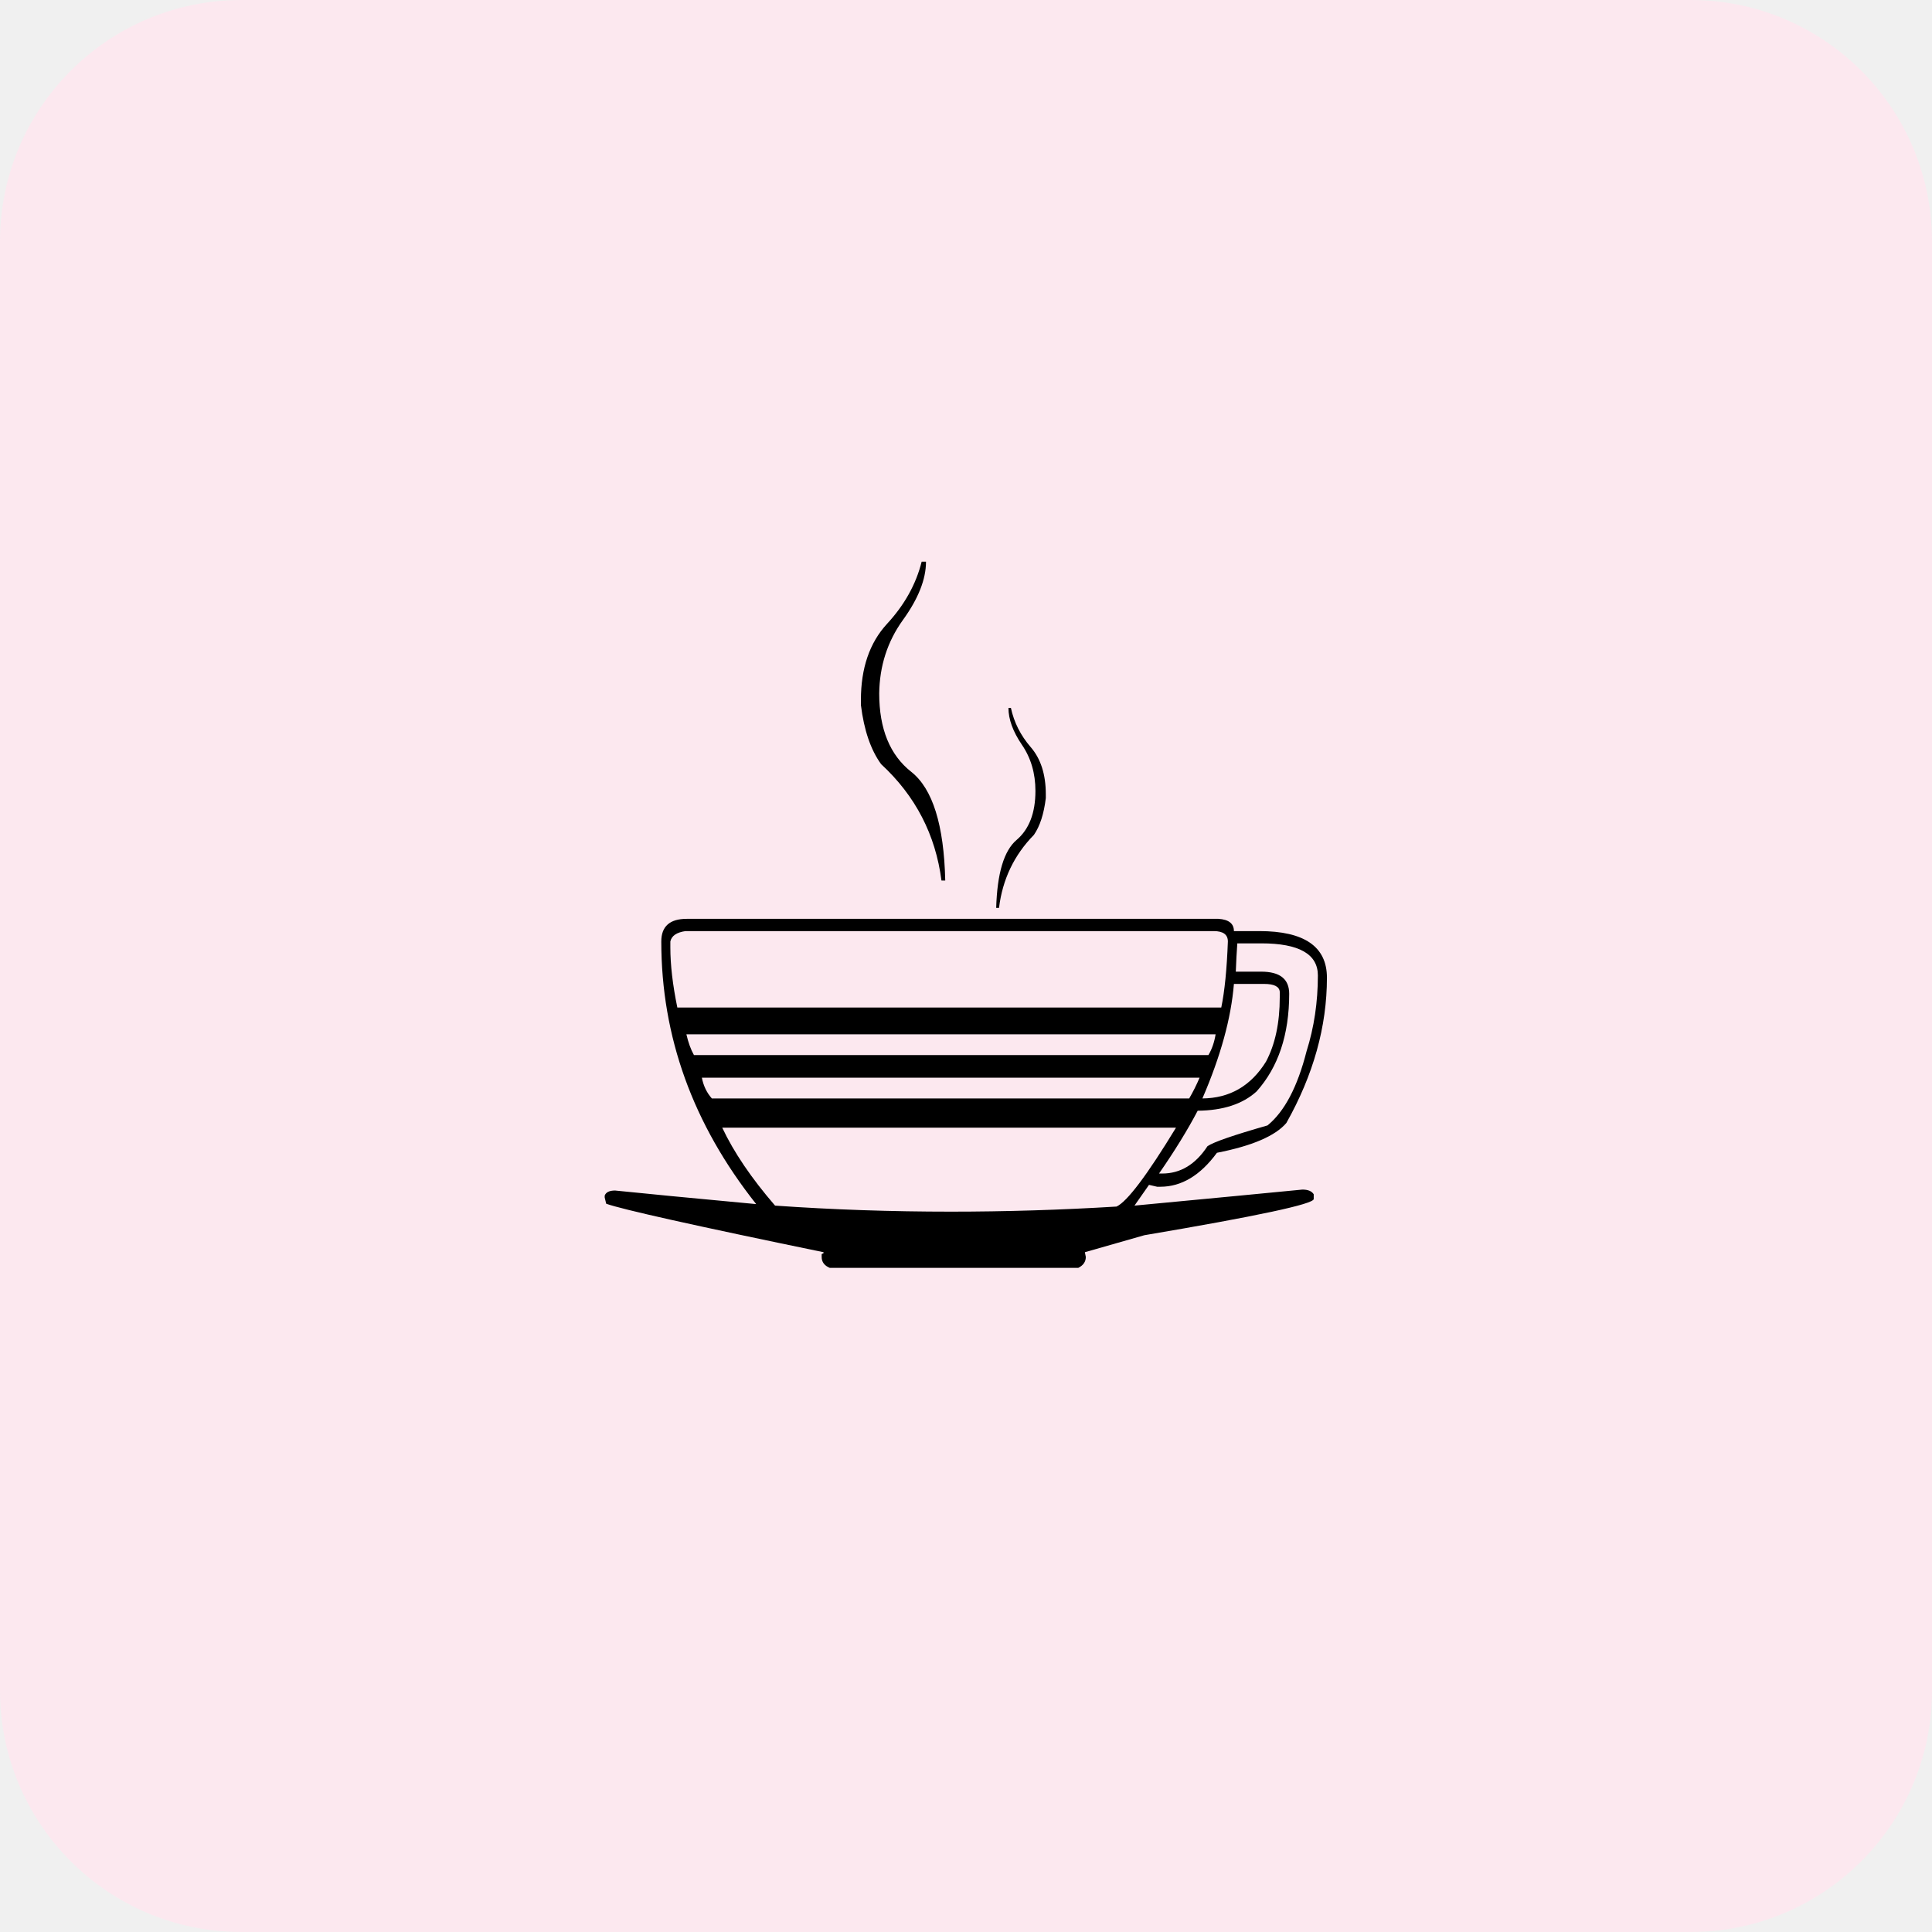
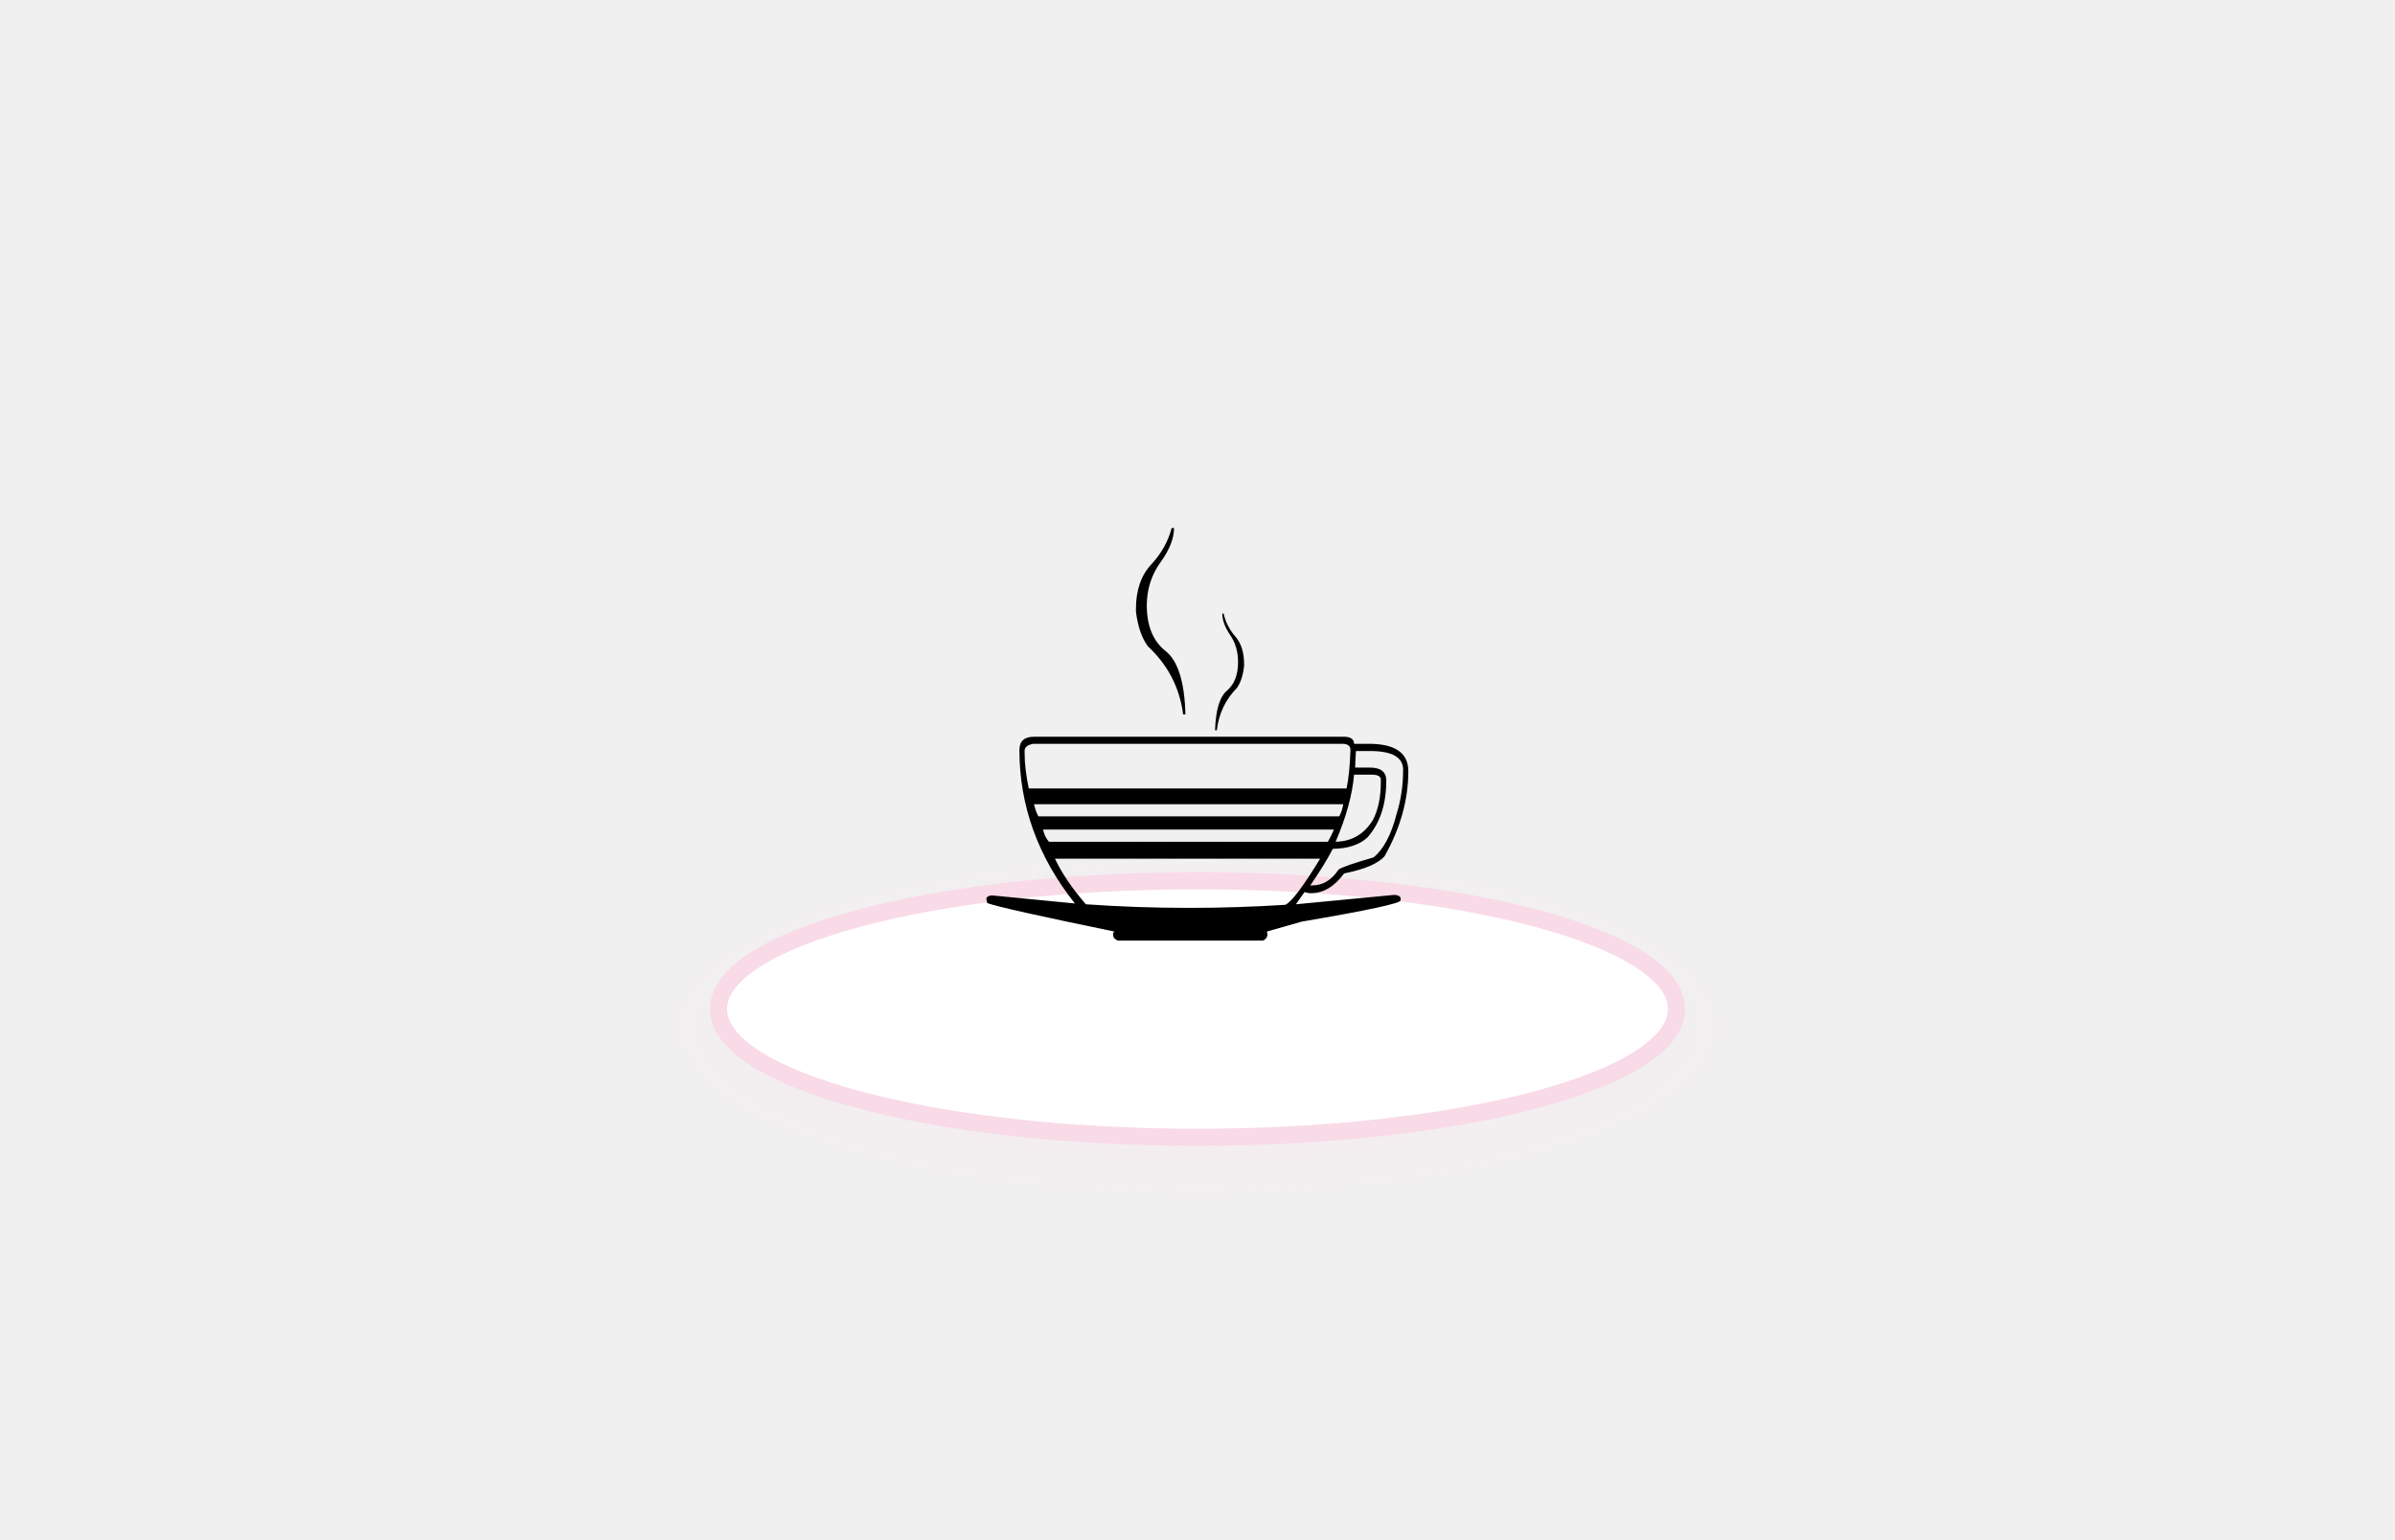
- <svg xmlns="http://www.w3.org/2000/svg" width="160" height="160" viewBox="0 0 160 160">
-   <rect width="160" height="160" rx="20" fill="#FCE8EF" />
-   <text x="80" y="105" font-size="80" text-anchor="middle">☕</text>
+ <svg xmlns="http://www.w3.org/2000/svg" width="280" height="180" viewBox="0 0 280 180">
+   <defs>
+     <radialGradient id="bevGlow" cx="50%" cy="50%" r="50%">
+       <stop offset="0%" stop-color="#FCE7F3" stop-opacity="0.9" />
+       <stop offset="100%" stop-color="#FCE8EF" stop-opacity="0" />
+     </radialGradient>
+   </defs>
+   <ellipse cx="140" cy="120" rx="68" ry="22" fill="url(#bevGlow)" />
+   <ellipse cx="140" cy="118" rx="56" ry="15" fill="#FFFFFF" stroke="#F9DAE7" stroke-width="2" />
+   <text x="140" y="110" font-size="66" text-anchor="middle">☕</text>
</svg>
